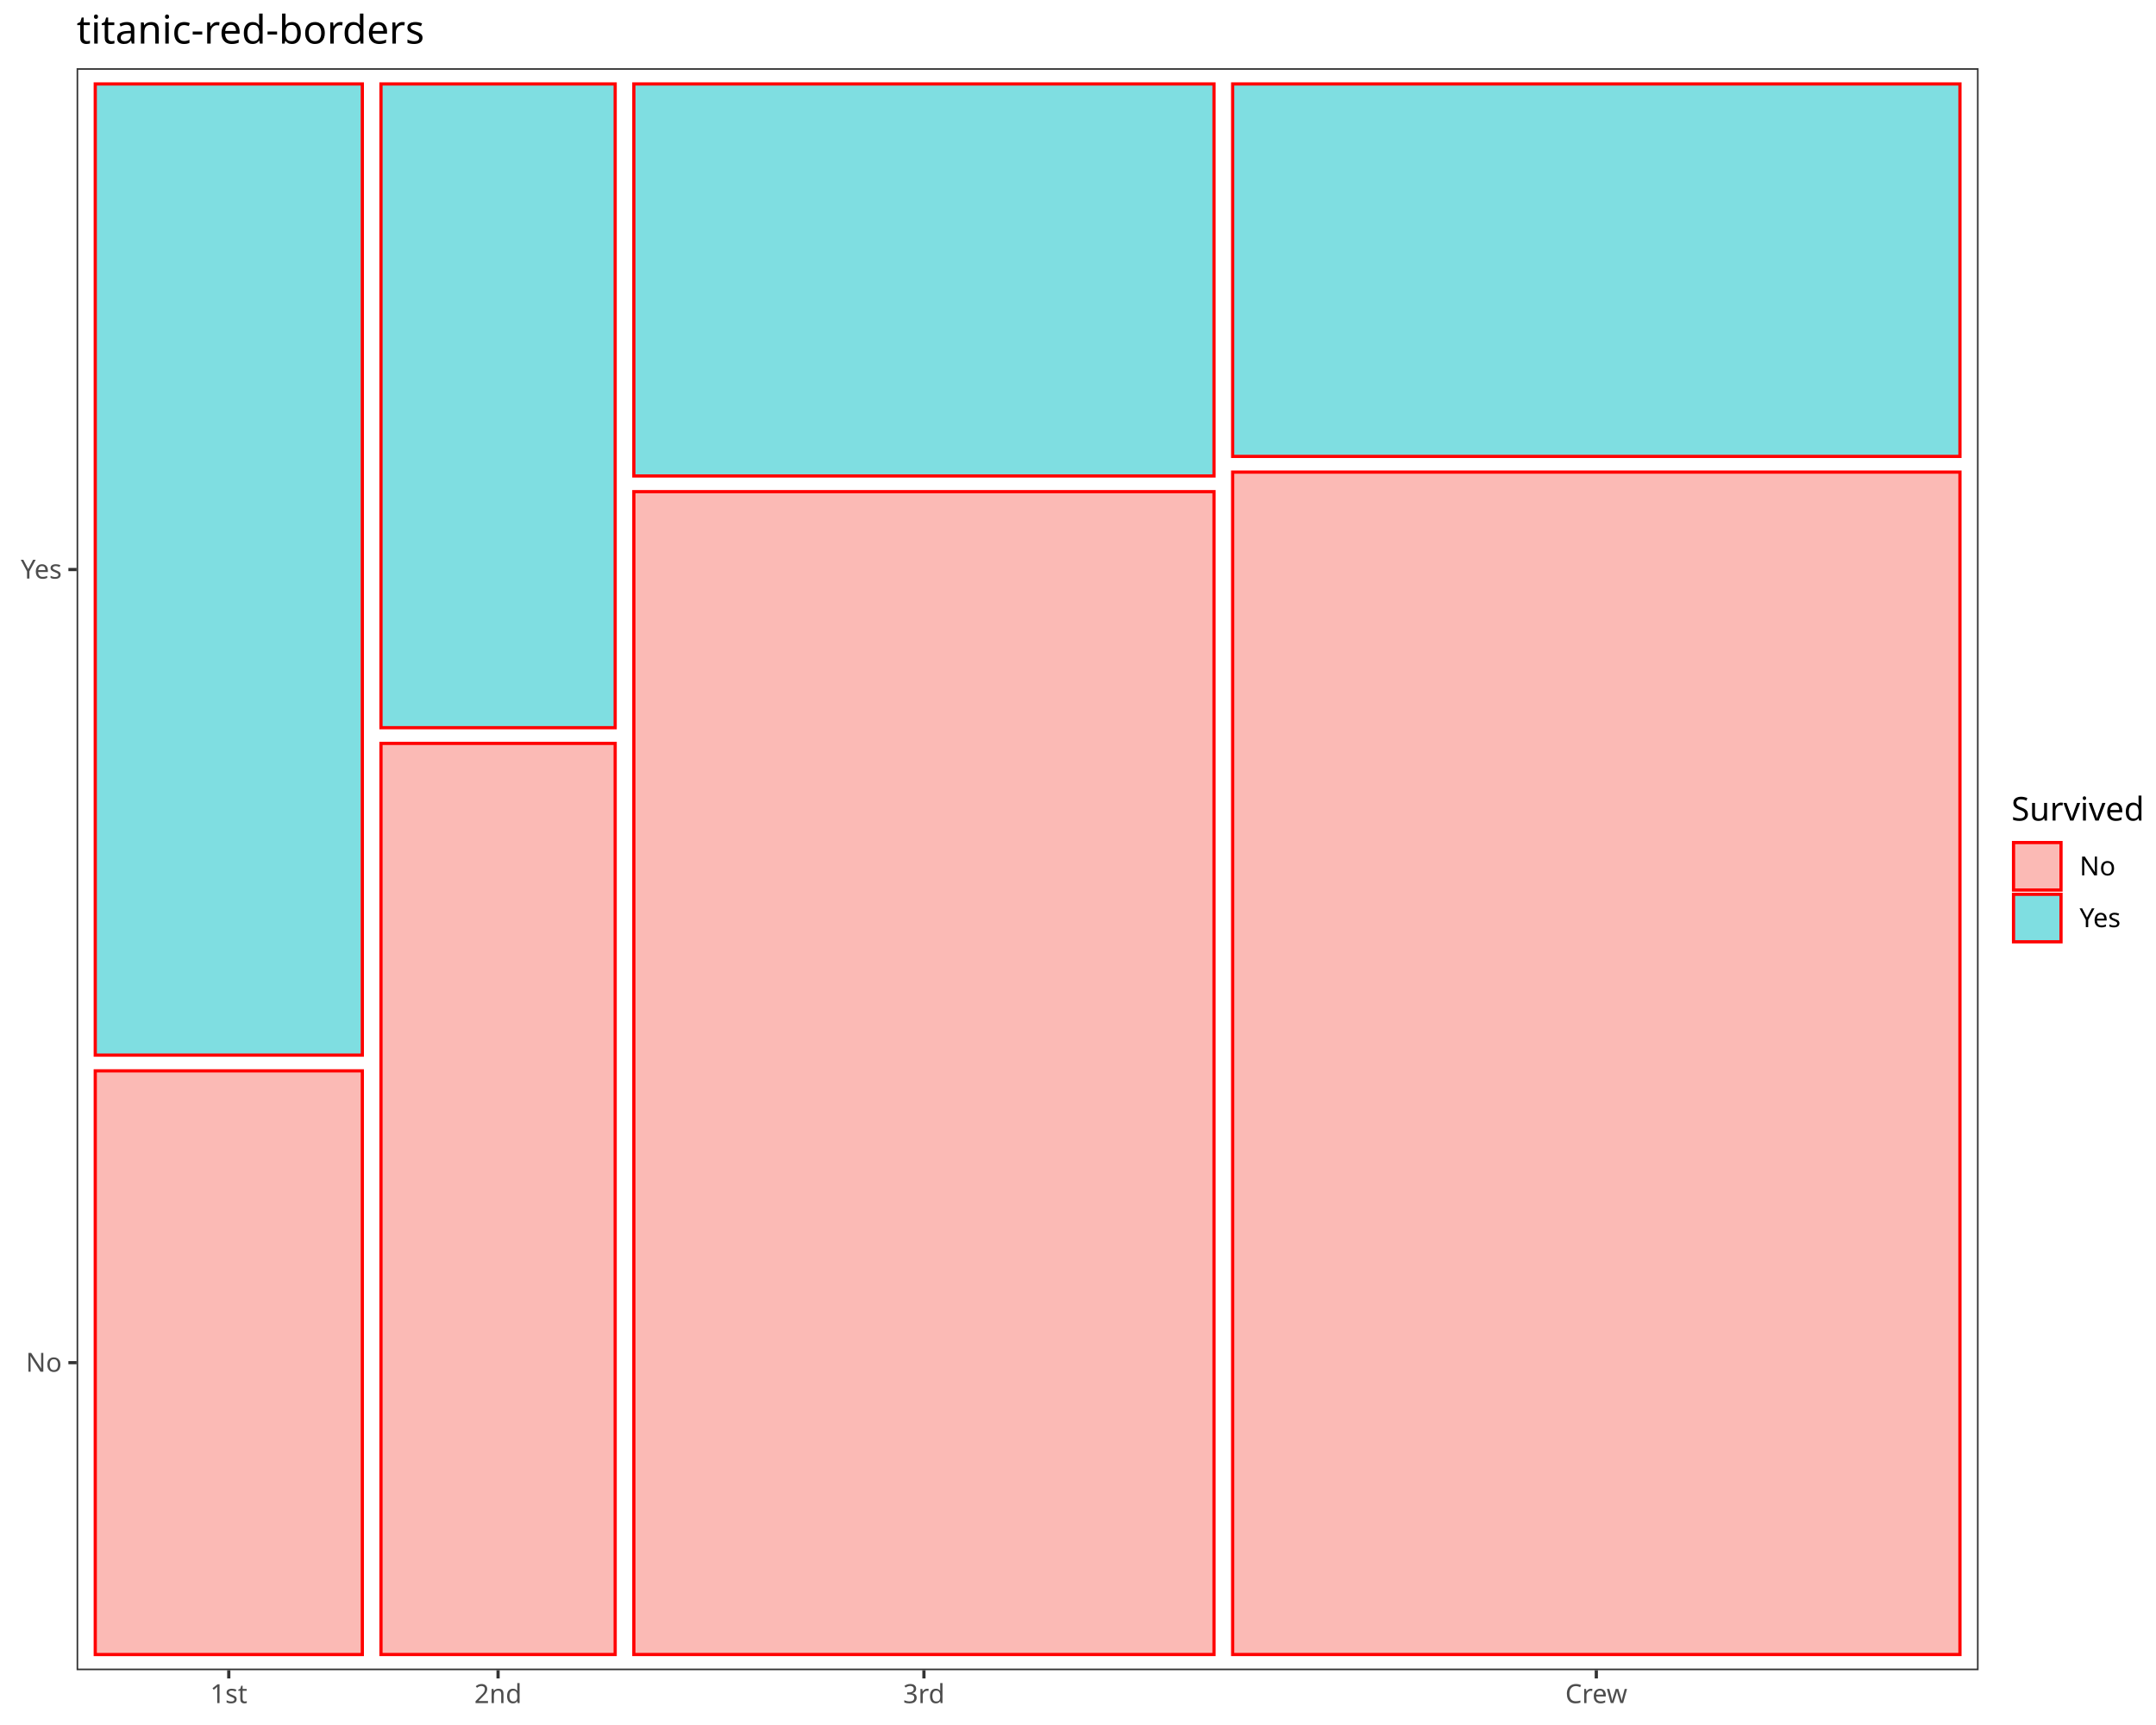
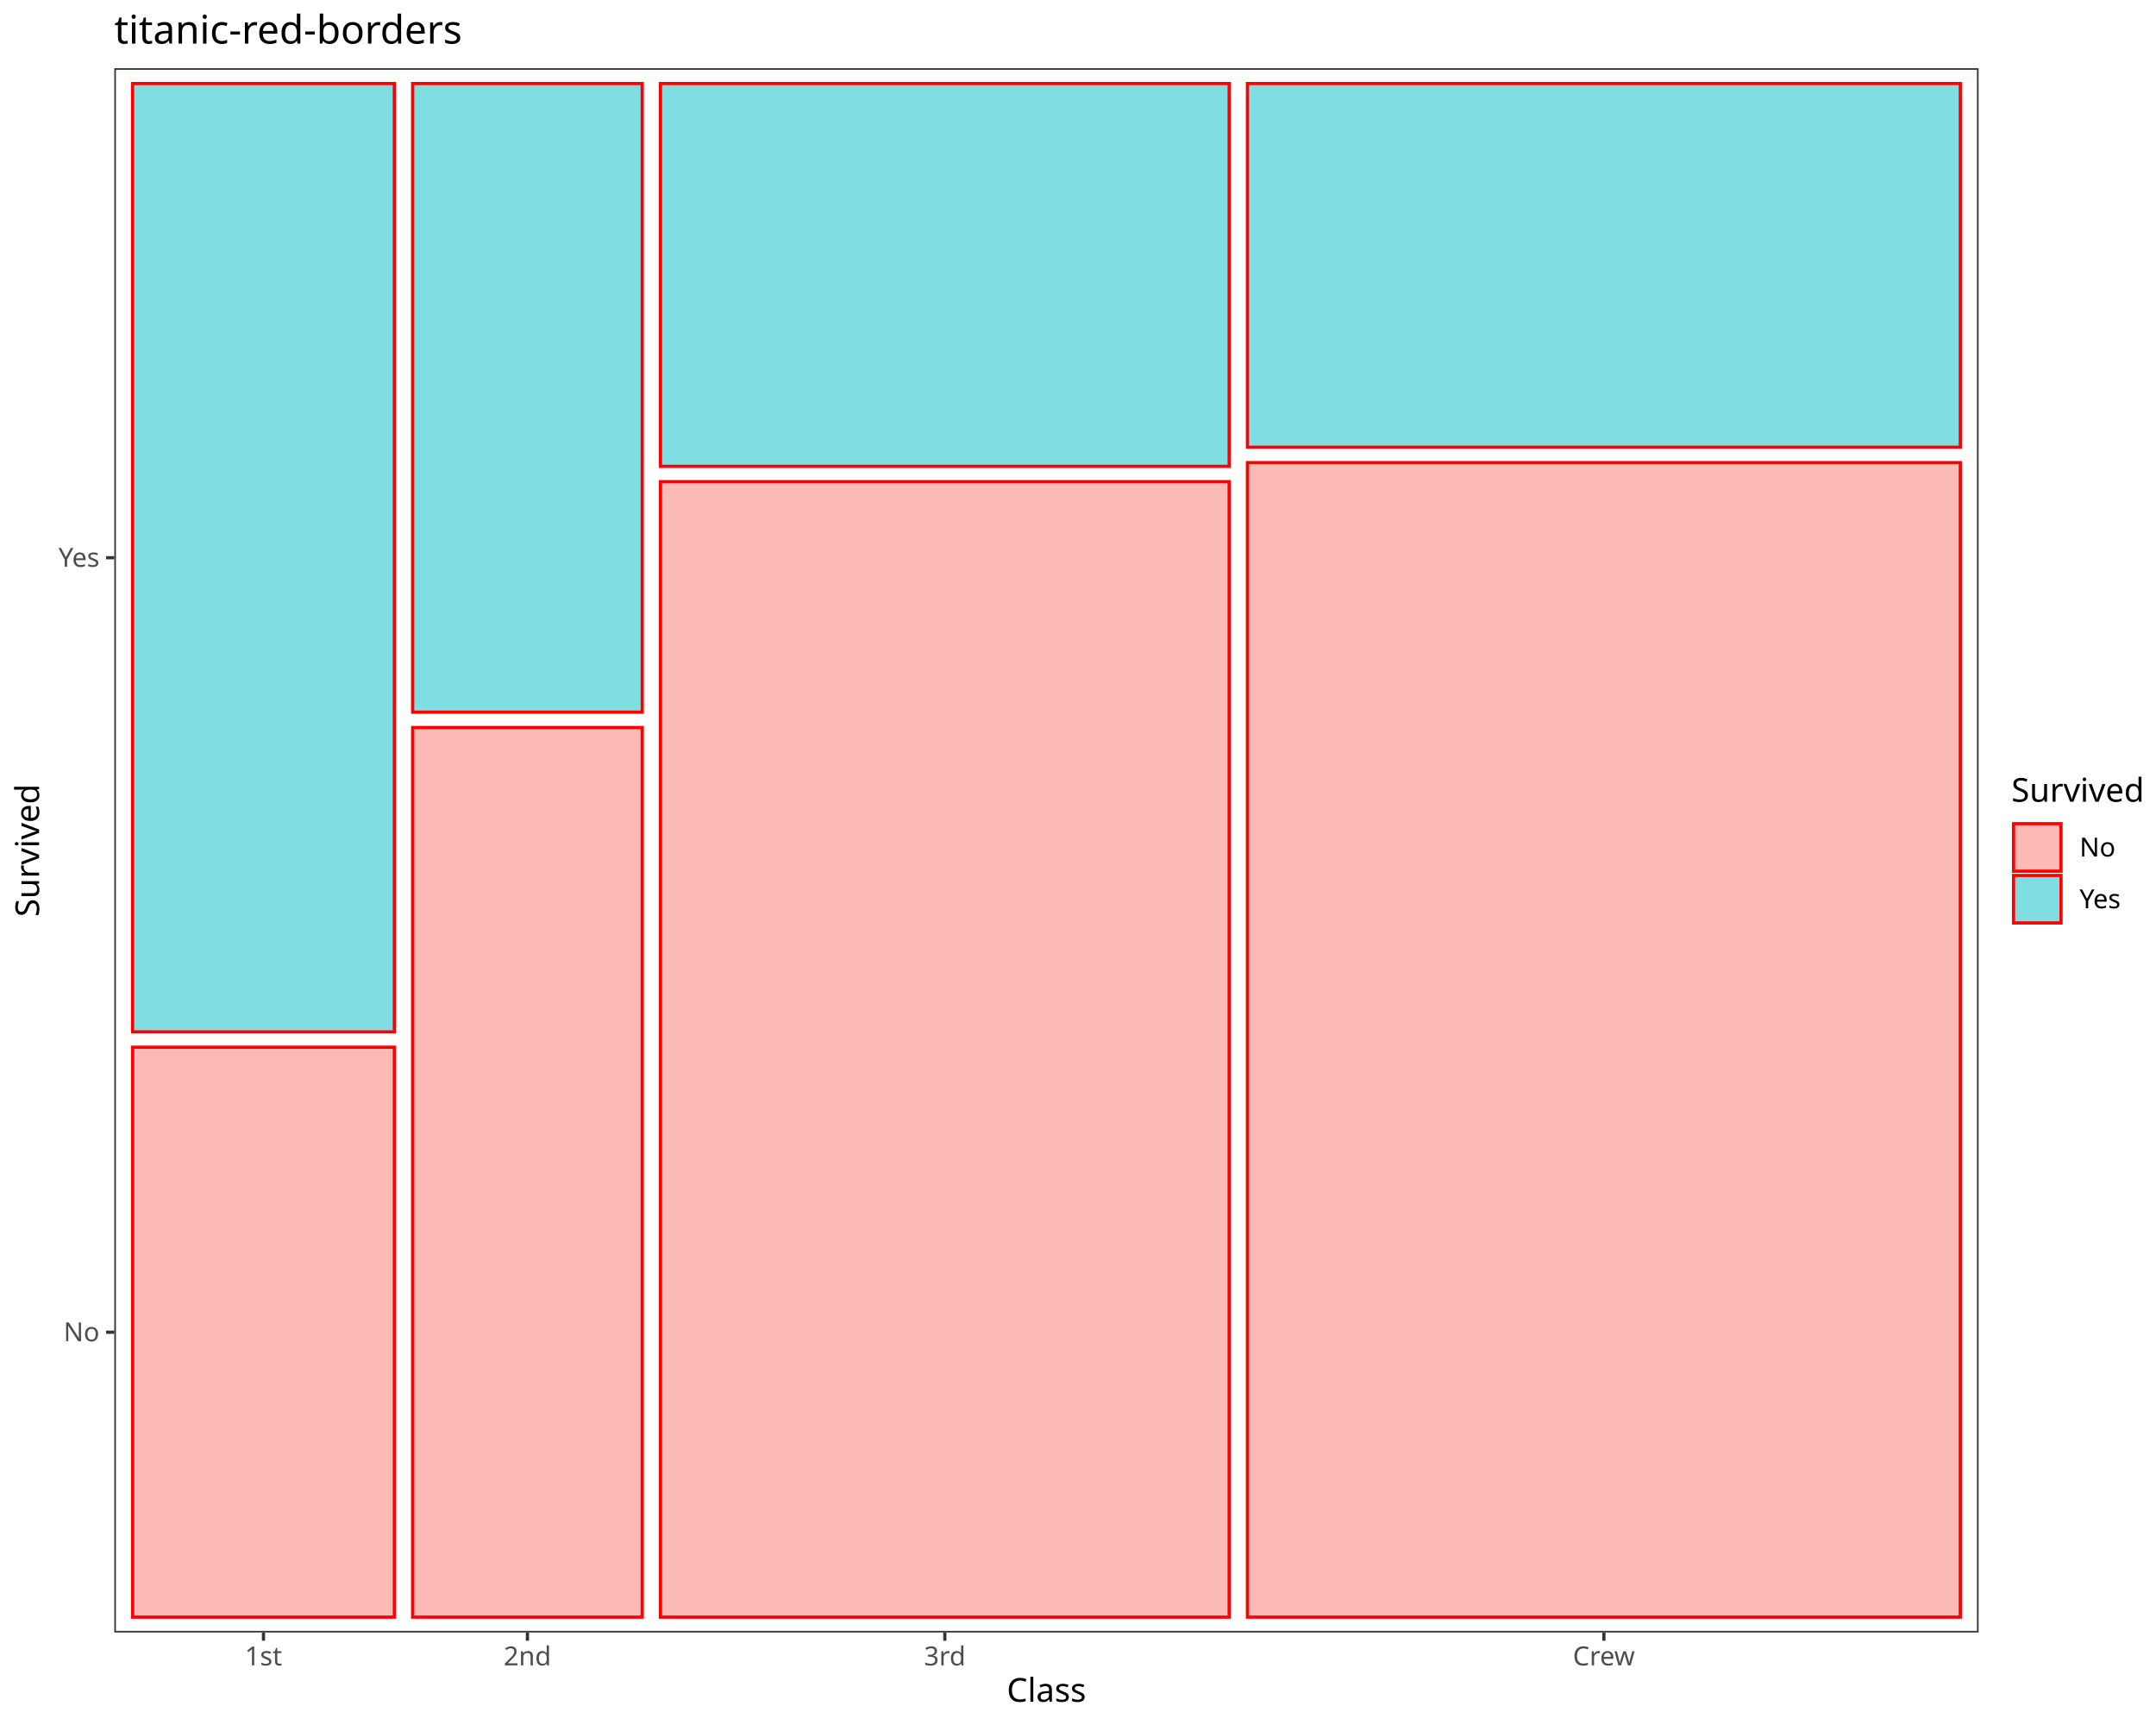
<svg xmlns="http://www.w3.org/2000/svg" class="svglite" data-engine-version="2.0" width="720.00pt" height="576.00pt" viewBox="0 0 720.00 576.00">
  <defs>
    <style type="text/css">
    .svglite line, .svglite polyline, .svglite polygon, .svglite path, .svglite rect, .svglite circle {
      fill: none;
      stroke: #000000;
      stroke-linecap: round;
      stroke-linejoin: round;
      stroke-miterlimit: 10.00;
    }
  </style>
  </defs>
  <rect width="100%" height="100%" style="stroke: none; fill: #FFFFFF;" />
  <defs>
    <clipPath id="cpMC4wMHw3MjAuMDB8MC4wMHw1NzYuMDA=">
      <rect x="0.00" y="0.00" width="720.00" height="576.00" />
    </clipPath>
  </defs>
  <g clip-path="url(#cpMC4wMHw3MjAuMDB8MC4wMHw1NzYuMDA=)">
    <rect x="0.00" y="0.00" width="720.00" height="576.00" style="stroke-width: 1.07; stroke: #FFFFFF; fill: #FFFFFF;" />
  </g>
  <defs>
-     <clipPath id="cpMjUuNTh8NjYwLjc1fDIyLjc4fDU1Ny43MQ==">
-       <rect x="25.58" y="22.78" width="635.17" height="534.92" />
+     <clipPath id="cpMzguMTd8NjYwLjc1fDIyLjc4fDU0NS4xMQ==">
+       <rect x="38.17" y="22.78" width="622.58" height="522.33" />
    </clipPath>
  </defs>
-   <g clip-path="url(#cpMjUuNTh8NjYwLjc1fDIyLjc4fDU1Ny43MQ==)">
-     <rect x="25.58" y="22.78" width="635.17" height="534.92" style="stroke-width: 1.07; stroke: none; fill: #FFFFFF;" />
-     <rect x="31.81" y="357.57" width="89.19" height="194.90" style="stroke-width: 1.07; stroke: #FF0000; stroke-linecap: butt; stroke-linejoin: miter; fill: #F8766D; fill-opacity: 0.50;" />
-     <rect x="31.81" y="28.03" width="89.19" height="324.29" style="stroke-width: 1.07; stroke: #FF0000; stroke-linecap: butt; stroke-linejoin: miter; fill: #00BFC4; fill-opacity: 0.50;" />
-     <rect x="127.23" y="248.23" width="78.21" height="304.23" style="stroke-width: 1.07; stroke: #FF0000; stroke-linecap: butt; stroke-linejoin: miter; fill: #F8766D; fill-opacity: 0.50;" />
-     <rect x="127.23" y="28.03" width="78.21" height="214.96" style="stroke-width: 1.07; stroke: #FF0000; stroke-linecap: butt; stroke-linejoin: miter; fill: #00BFC4; fill-opacity: 0.50;" />
-     <rect x="211.67" y="164.17" width="193.75" height="388.29" style="stroke-width: 1.07; stroke: #FF0000; stroke-linecap: butt; stroke-linejoin: miter; fill: #F8766D; fill-opacity: 0.50;" />
-     <rect x="211.67" y="28.03" width="193.75" height="130.90" style="stroke-width: 1.07; stroke: #FF0000; stroke-linecap: butt; stroke-linejoin: miter; fill: #00BFC4; fill-opacity: 0.50;" />
-     <rect x="411.65" y="157.64" width="242.88" height="394.82" style="stroke-width: 1.07; stroke: #FF0000; stroke-linecap: butt; stroke-linejoin: miter; fill: #F8766D; fill-opacity: 0.50;" />
-     <rect x="411.65" y="28.03" width="242.88" height="124.37" style="stroke-width: 1.07; stroke: #FF0000; stroke-linecap: butt; stroke-linejoin: miter; fill: #00BFC4; fill-opacity: 0.50;" />
-     <rect x="25.58" y="22.78" width="635.17" height="534.92" style="stroke-width: 1.07; stroke: #333333;" />
+   <g clip-path="url(#cpMzguMTd8NjYwLjc1fDIyLjc4fDU0NS4xMQ==)">
+     <rect x="38.17" y="22.78" width="622.58" height="522.33" style="stroke-width: 1.07; stroke: none; fill: #FFFFFF;" />
+     <rect x="44.28" y="349.68" width="87.42" height="190.31" style="stroke-width: 1.07; stroke: #FF0000; stroke-linecap: butt; stroke-linejoin: miter; fill: #F8766D; fill-opacity: 0.50;" />
+     <rect x="44.28" y="27.90" width="87.42" height="316.66" style="stroke-width: 1.07; stroke: #FF0000; stroke-linecap: butt; stroke-linejoin: miter; fill: #00BFC4; fill-opacity: 0.50;" />
+     <rect x="137.81" y="242.93" width="76.66" height="297.06" style="stroke-width: 1.07; stroke: #FF0000; stroke-linecap: butt; stroke-linejoin: miter; fill: #F8766D; fill-opacity: 0.50;" />
+     <rect x="137.81" y="27.90" width="76.66" height="209.90" style="stroke-width: 1.07; stroke: #FF0000; stroke-linecap: butt; stroke-linejoin: miter; fill: #00BFC4; fill-opacity: 0.50;" />
+     <rect x="220.57" y="160.84" width="189.91" height="379.15" style="stroke-width: 1.07; stroke: #FF0000; stroke-linecap: butt; stroke-linejoin: miter; fill: #F8766D; fill-opacity: 0.50;" />
+     <rect x="220.57" y="27.90" width="189.91" height="127.82" style="stroke-width: 1.07; stroke: #FF0000; stroke-linecap: butt; stroke-linejoin: miter; fill: #00BFC4; fill-opacity: 0.50;" />
+     <rect x="416.59" y="154.47" width="238.06" height="385.52" style="stroke-width: 1.07; stroke: #FF0000; stroke-linecap: butt; stroke-linejoin: miter; fill: #F8766D; fill-opacity: 0.50;" />
+     <rect x="416.59" y="27.90" width="238.06" height="121.44" style="stroke-width: 1.07; stroke: #FF0000; stroke-linecap: butt; stroke-linejoin: miter; fill: #00BFC4; fill-opacity: 0.50;" />
+     <rect x="38.17" y="22.78" width="622.58" height="522.33" style="stroke-width: 1.07; stroke: #333333;" />
  </g>
  <g clip-path="url(#cpMC4wMHw3MjAuMDB8MC4wMHw1NzYuMDA=)">
-     <text x="20.65" y="458.04" text-anchor="end" style="font-size: 8.80px; fill: #4D4D4D; font-family: sans;" textLength="11.25px" lengthAdjust="spacingAndGlyphs">No</text>
-     <text x="20.65" y="193.20" text-anchor="end" style="font-size: 8.80px; fill: #4D4D4D; font-family: sans;" textLength="15.17px" lengthAdjust="spacingAndGlyphs">Yes</text>
-     <polyline points="22.84,455.01 25.58,455.01 " style="stroke-width: 1.07; stroke: #333333; stroke-linecap: butt;" />
-     <polyline points="22.84,190.17 25.58,190.17 " style="stroke-width: 1.07; stroke: #333333; stroke-linecap: butt;" />
-     <polyline points="76.40,560.45 76.40,557.71 " style="stroke-width: 1.07; stroke: #333333; stroke-linecap: butt;" />
-     <polyline points="166.33,560.45 166.33,557.71 " style="stroke-width: 1.07; stroke: #333333; stroke-linecap: butt;" />
-     <polyline points="308.55,560.45 308.55,557.71 " style="stroke-width: 1.07; stroke: #333333; stroke-linecap: butt;" />
-     <polyline points="533.09,560.45 533.09,557.71 " style="stroke-width: 1.07; stroke: #333333; stroke-linecap: butt;" />
-     <text x="76.40" y="568.69" text-anchor="middle" style="font-size: 8.80px; fill: #4D4D4D; font-family: sans;" textLength="11.74px" lengthAdjust="spacingAndGlyphs">1st</text>
-     <text x="166.33" y="568.69" text-anchor="middle" style="font-size: 8.80px; fill: #4D4D4D; font-family: sans;" textLength="14.68px" lengthAdjust="spacingAndGlyphs">2nd</text>
-     <text x="308.55" y="568.69" text-anchor="middle" style="font-size: 8.80px; fill: #4D4D4D; font-family: sans;" textLength="12.72px" lengthAdjust="spacingAndGlyphs">3rd</text>
-     <text x="533.09" y="568.69" text-anchor="middle" style="font-size: 8.80px; fill: #4D4D4D; font-family: sans;" textLength="20.54px" lengthAdjust="spacingAndGlyphs">Crew</text>
-     <rect x="671.71" y="265.30" width="42.81" height="49.89" style="stroke-width: 1.07; stroke: none; fill: #FFFFFF;" />
-     <text x="671.71" y="274.01" style="font-size: 11.00px; font-family: sans;" textLength="42.81px" lengthAdjust="spacingAndGlyphs">Survived</text>
-     <rect x="671.71" y="280.63" width="17.28" height="17.28" style="stroke-width: 1.07; stroke: none; fill: #FFFFFF;" />
-     <rect x="672.42" y="281.34" width="15.86" height="15.86" style="stroke-width: 1.07; stroke: #FF0000; stroke-linecap: butt; stroke-linejoin: miter; fill: #F8766D; fill-opacity: 0.50;" />
-     <rect x="671.71" y="297.91" width="17.28" height="17.28" style="stroke-width: 1.07; stroke: none; fill: #FFFFFF;" />
-     <rect x="672.42" y="298.62" width="15.86" height="15.86" style="stroke-width: 1.07; stroke: #FF0000; stroke-linecap: butt; stroke-linejoin: miter; fill: #00BFC4; fill-opacity: 0.50;" />
-     <text x="694.47" y="292.30" style="font-size: 8.80px; font-family: sans;" textLength="11.25px" lengthAdjust="spacingAndGlyphs">No</text>
-     <text x="694.47" y="309.58" style="font-size: 8.80px; font-family: sans;" textLength="15.17px" lengthAdjust="spacingAndGlyphs">Yes</text>
-     <text x="25.58" y="14.56" style="font-size: 13.20px; font-family: sans;" textLength="107.12px" lengthAdjust="spacingAndGlyphs">titanic-red-borders</text>
+     <text x="33.24" y="447.87" text-anchor="end" style="font-size: 8.80px; fill: #4D4D4D; font-family: sans;" textLength="11.25px" lengthAdjust="spacingAndGlyphs">No</text>
+     <text x="33.24" y="189.26" text-anchor="end" style="font-size: 8.80px; fill: #4D4D4D; font-family: sans;" textLength="15.17px" lengthAdjust="spacingAndGlyphs">Yes</text>
+     <polyline points="35.43,444.84 38.17,444.84 " style="stroke-width: 1.07; stroke: #333333; stroke-linecap: butt;" />
+     <polyline points="35.43,186.23 38.17,186.23 " style="stroke-width: 1.07; stroke: #333333; stroke-linecap: butt;" />
+     <polyline points="87.99,547.85 87.99,545.11 " style="stroke-width: 1.07; stroke: #333333; stroke-linecap: butt;" />
+     <polyline points="176.14,547.85 176.14,545.11 " style="stroke-width: 1.07; stroke: #333333; stroke-linecap: butt;" />
+     <polyline points="315.53,547.85 315.53,545.11 " style="stroke-width: 1.07; stroke: #333333; stroke-linecap: butt;" />
+     <polyline points="535.62,547.85 535.62,545.11 " style="stroke-width: 1.07; stroke: #333333; stroke-linecap: butt;" />
+     <text x="87.99" y="556.10" text-anchor="middle" style="font-size: 8.80px; fill: #4D4D4D; font-family: sans;" textLength="11.74px" lengthAdjust="spacingAndGlyphs">1st</text>
+     <text x="176.14" y="556.10" text-anchor="middle" style="font-size: 8.80px; fill: #4D4D4D; font-family: sans;" textLength="14.68px" lengthAdjust="spacingAndGlyphs">2nd</text>
+     <text x="315.53" y="556.10" text-anchor="middle" style="font-size: 8.80px; fill: #4D4D4D; font-family: sans;" textLength="12.72px" lengthAdjust="spacingAndGlyphs">3rd</text>
+     <text x="535.62" y="556.10" text-anchor="middle" style="font-size: 8.80px; fill: #4D4D4D; font-family: sans;" textLength="20.54px" lengthAdjust="spacingAndGlyphs">Crew</text>
+     <text x="349.46" y="568.24" text-anchor="middle" style="font-size: 11.00px; font-family: sans;" textLength="27.52px" lengthAdjust="spacingAndGlyphs">Class</text>
+     <text transform="translate(13.05,283.95) rotate(-90)" text-anchor="middle" style="font-size: 11.00px; font-family: sans;" textLength="42.81px" lengthAdjust="spacingAndGlyphs">Survived</text>
+     <rect x="671.71" y="259.00" width="42.81" height="49.89" style="stroke-width: 1.07; stroke: none; fill: #FFFFFF;" />
+     <text x="671.71" y="267.71" style="font-size: 11.00px; font-family: sans;" textLength="42.81px" lengthAdjust="spacingAndGlyphs">Survived</text>
+     <rect x="671.71" y="274.33" width="17.28" height="17.28" style="stroke-width: 1.07; stroke: none; fill: #FFFFFF;" />
+     <rect x="672.42" y="275.04" width="15.86" height="15.86" style="stroke-width: 1.07; stroke: #FF0000; stroke-linecap: butt; stroke-linejoin: miter; fill: #F8766D; fill-opacity: 0.50;" />
+     <rect x="671.71" y="291.61" width="17.28" height="17.28" style="stroke-width: 1.07; stroke: none; fill: #FFFFFF;" />
+     <rect x="672.42" y="292.32" width="15.86" height="15.86" style="stroke-width: 1.07; stroke: #FF0000; stroke-linecap: butt; stroke-linejoin: miter; fill: #00BFC4; fill-opacity: 0.50;" />
+     <text x="694.47" y="286.00" style="font-size: 8.80px; font-family: sans;" textLength="11.25px" lengthAdjust="spacingAndGlyphs">No</text>
+     <text x="694.47" y="303.28" style="font-size: 8.80px; font-family: sans;" textLength="15.17px" lengthAdjust="spacingAndGlyphs">Yes</text>
+     <text x="38.17" y="14.56" style="font-size: 13.20px; font-family: sans;" textLength="107.12px" lengthAdjust="spacingAndGlyphs">titanic-red-borders</text>
  </g>
</svg>
